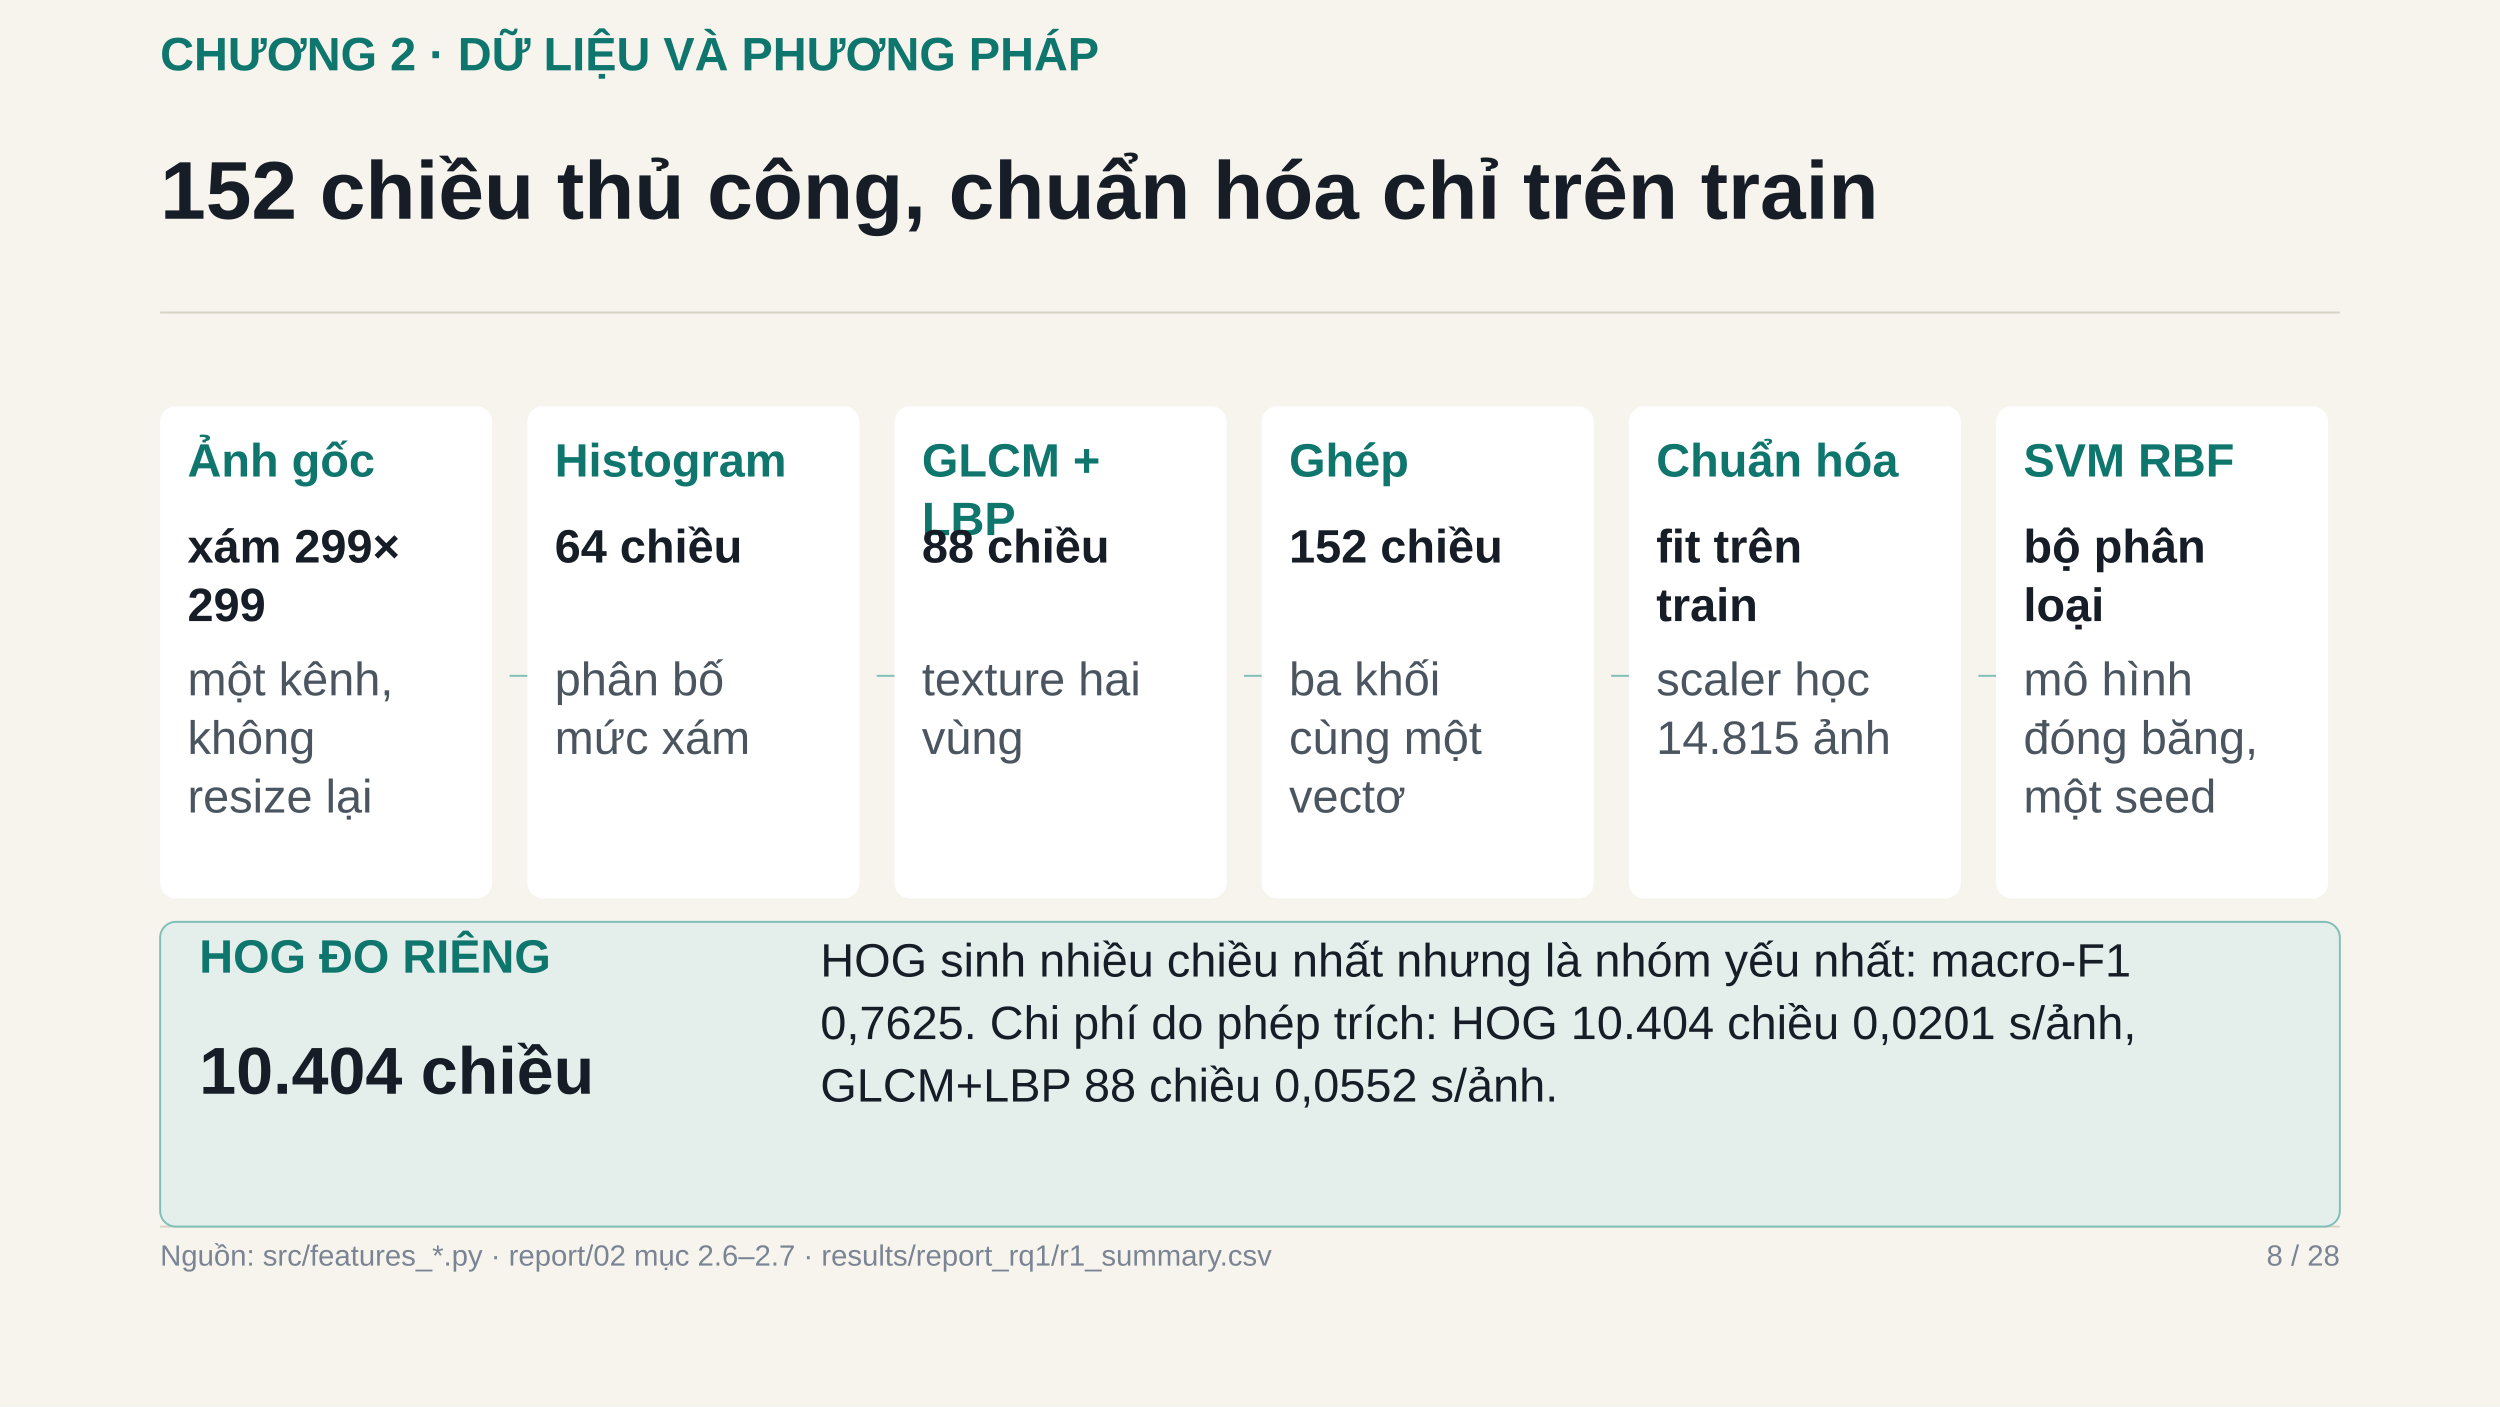
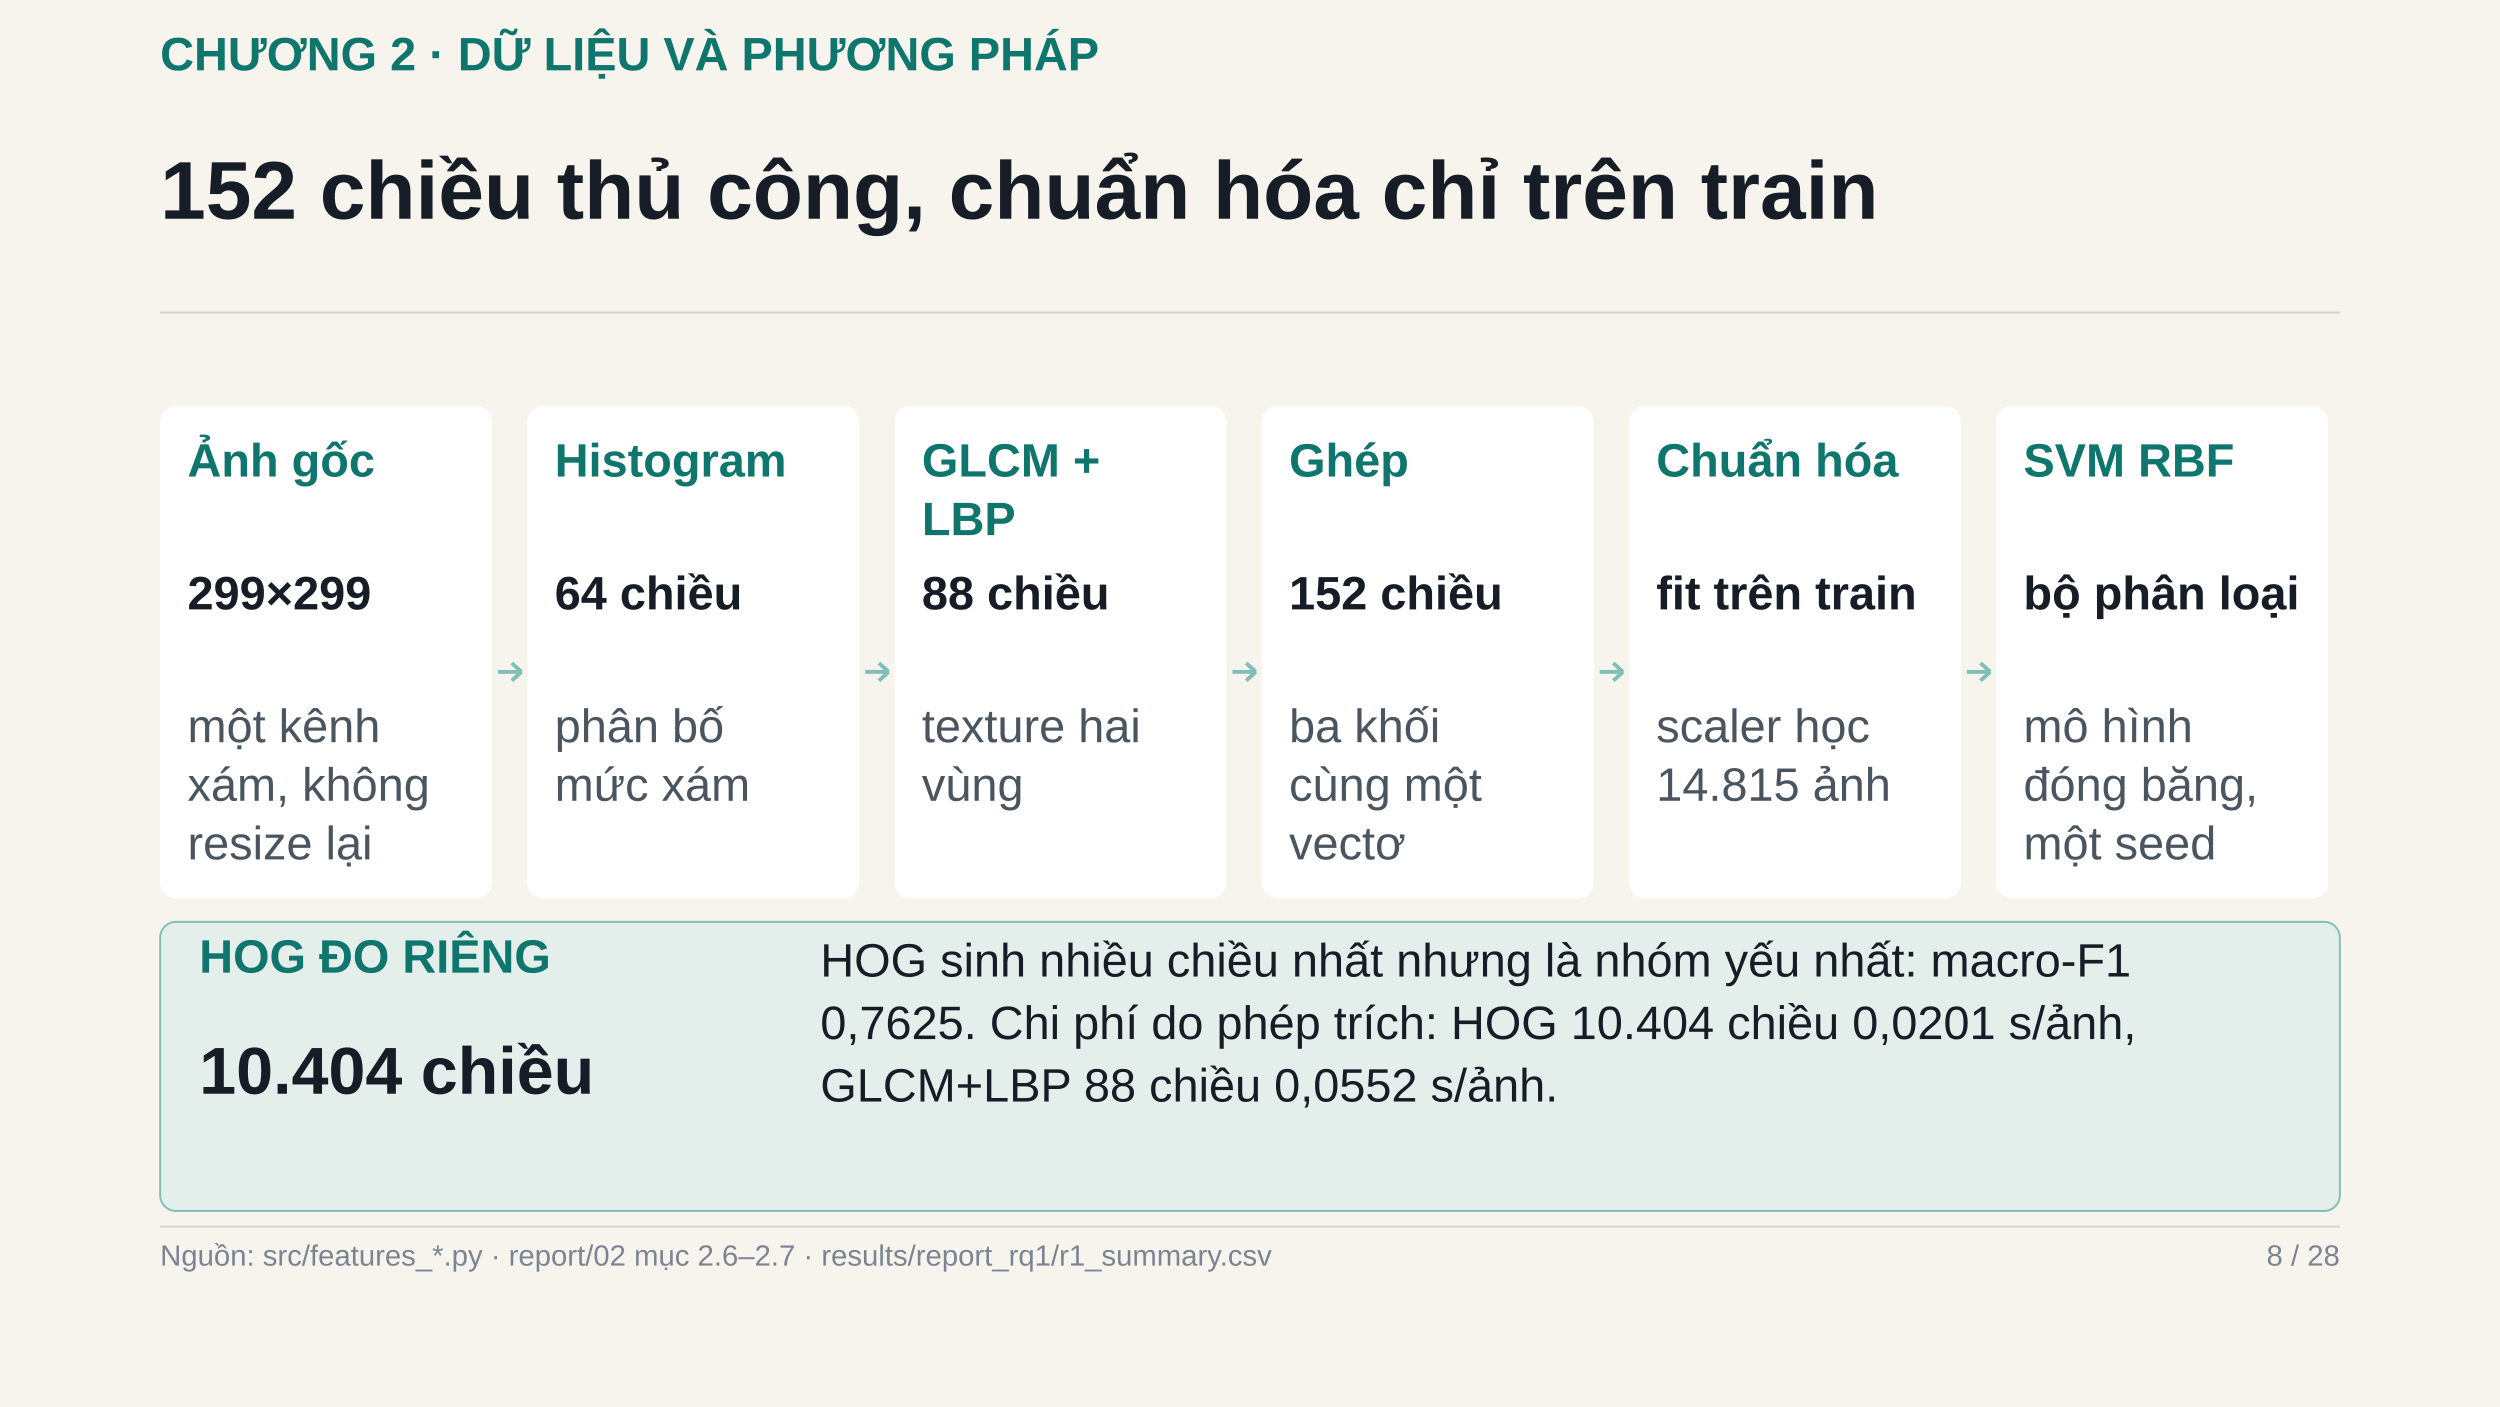
<svg xmlns="http://www.w3.org/2000/svg" width="1280" height="720" viewBox="0 0 1280 720" lang="vi-VN" font-family="Segoe UI, Arial, sans-serif" data-pptx-master="cxr_content_master" data-pptx-master-name="Nội dung CXR" data-pptx-layout="title_content" data-pptx-layout-name="Tiêu đề và nội dung">
  <rect id="master-background" x="0" y="0" width="1280" height="720" fill="#F7F4EE" data-pptx-layer="master" data-pptx-editable="false" />
  <line id="master-header-rule" x1="82" y1="160" x2="1198" y2="160" stroke="#D8D2C4" stroke-width="1" data-pptx-layer="master" data-pptx-editable="false" />
  <line id="master-footer-rule" x1="82" y1="628" x2="1198" y2="628" stroke="#D8D2C4" stroke-width="1" data-pptx-layer="master" data-pptx-editable="false" />
  <g id="08-kicker" data-pptx-bounds="82 14 516 31">
    <text id="08-kicker-text" x="82" y="36" font-size="24" fill="#0F766E" font-weight="700">
      <tspan x="82" y="36" fill="#0F766E" font-size="24">CHƯƠNG 2 · DỮ LIỆU VÀ PHƯƠNG PHÁP</tspan>
    </text>
  </g>
  <g id="title-slot" data-pptx-placeholder="title" data-pptx-idx="0" data-pptx-bounds="82 57 1116 97">
    <text id="08-title-slot-carrier" x="82" y="112" font-size="42" fill="#161D26" data-pptx-carrier="true" font-weight="700">
      <tspan x="82">152 chiều thủ công, chuẩn hóa chỉ trên train</tspan>
    </text>
  </g>
  <g id="08-st0" data-pptx-bounds="82 208 170 252">
    <rect id="08-st0-card" x="82" y="208" width="170" height="252" fill="#FFFFFF" rx="8" />
    <g id="08-st0-name" data-pptx-bounds="96 222 102 31">
      <text id="08-st0-name-text" x="96" y="244" font-size="24" fill="#0F766E" font-weight="700">
        <tspan x="96" y="244" fill="#0F766E" font-size="24">Ảnh gốc</tspan>
      </text>
    </g>
-     <g id="08-st0-val" data-pptx-bounds="96 266 144 61">
-       <text id="08-st0-val-text" x="96" y="288" font-size="24" fill="#161D26" font-weight="700">
-         <tspan x="96" y="288" fill="#161D26" font-size="24">xám 299×</tspan>
-         <tspan x="96" y="318" fill="#161D26" font-size="24">299</tspan>
+     <g id="08-st0-val" data-pptx-bounds="96 290 107 31">
+       <text id="08-st0-val-text" x="96" y="312" font-size="24" fill="#161D26" font-weight="700">
+         <tspan x="96" y="312" fill="#161D26" font-size="24">299×299</tspan>
      </text>
    </g>
-     <g id="08-st0-note" data-pptx-bounds="96 334 144 91">
-       <text id="08-st0-note-text" x="96" y="356" font-size="24" fill="#4A5560">
-         <tspan x="96" y="356" fill="#4A5560" font-size="24">một kênh,</tspan>
-         <tspan x="96" y="386" fill="#4A5560" font-size="24">không</tspan>
-         <tspan x="96" y="416" fill="#4A5560" font-size="24">resize lại</tspan>
+     <g id="08-st0-note" data-pptx-bounds="96 358 144 91">
+       <text id="08-st0-note-text" x="96" y="380" font-size="24" fill="#4A5560">
+         <tspan x="96" y="380" fill="#4A5560" font-size="24">một kênh</tspan>
+         <tspan x="96" y="410" fill="#4A5560" font-size="24">xám, không</tspan>
+         <tspan x="96" y="440" fill="#4A5560" font-size="24">resize lại</tspan>
      </text>
    </g>
  </g>
-   <g id="08-st0-arrow" data-pptx-bounds="256 328 15 31">
-     <text id="08-st0-arrow-text" x="256" y="350" font-size="24" fill="#7FBFB6">
-       <tspan x="256" y="350" fill="#7FBFB6" font-size="24">→</tspan>
-     </text>
-   </g>
+   <line id="08-st0-arrow-shaft" x1="255" y1="344" x2="267" y2="344" stroke="#7FBFB6" stroke-width="2" />
+   <line id="08-st0-arrow-head1" x1="262" y1="339.5" x2="267" y2="344" stroke="#7FBFB6" stroke-width="2" />
+   <line id="08-st0-arrow-head2" x1="262" y1="348.5" x2="267" y2="344" stroke="#7FBFB6" stroke-width="2" />
  <g id="08-st1" data-pptx-bounds="270 208 170 252">
    <rect id="08-st1-card" x="270" y="208" width="170" height="252" fill="#FFFFFF" rx="8" />
    <g id="08-st1-name" data-pptx-bounds="284 222 129 31">
      <text id="08-st1-name-text" x="284" y="244" font-size="24" fill="#0F766E" font-weight="700">
        <tspan x="284" y="244" fill="#0F766E" font-size="24">Histogram</tspan>
      </text>
    </g>
-     <g id="08-st1-val" data-pptx-bounds="284 266 102 31">
-       <text id="08-st1-val-text" x="284" y="288" font-size="24" fill="#161D26" font-weight="700">
-         <tspan x="284" y="288" fill="#161D26" font-size="24">64 chiều</tspan>
+     <g id="08-st1-val" data-pptx-bounds="284 290 102 31">
+       <text id="08-st1-val-text" x="284" y="312" font-size="24" fill="#161D26" font-weight="700">
+         <tspan x="284" y="312" fill="#161D26" font-size="24">64 chiều</tspan>
      </text>
    </g>
-     <g id="08-st1-note" data-pptx-bounds="284 334 144 61">
-       <text id="08-st1-note-text" x="284" y="356" font-size="24" fill="#4A5560">
-         <tspan x="284" y="356" fill="#4A5560" font-size="24">phân bố</tspan>
-         <tspan x="284" y="386" fill="#4A5560" font-size="24">mức xám</tspan>
+     <g id="08-st1-note" data-pptx-bounds="284 358 144 61">
+       <text id="08-st1-note-text" x="284" y="380" font-size="24" fill="#4A5560">
+         <tspan x="284" y="380" fill="#4A5560" font-size="24">phân bố</tspan>
+         <tspan x="284" y="410" fill="#4A5560" font-size="24">mức xám</tspan>
      </text>
    </g>
  </g>
-   <g id="08-st1-arrow" data-pptx-bounds="444 328 15 31">
-     <text id="08-st1-arrow-text" x="444" y="350" font-size="24" fill="#7FBFB6">
-       <tspan x="444" y="350" fill="#7FBFB6" font-size="24">→</tspan>
-     </text>
-   </g>
+   <line id="08-st1-arrow-shaft" x1="443" y1="344" x2="455" y2="344" stroke="#7FBFB6" stroke-width="2" />
+   <line id="08-st1-arrow-head1" x1="450" y1="339.5" x2="455" y2="344" stroke="#7FBFB6" stroke-width="2" />
+   <line id="08-st1-arrow-head2" x1="450" y1="348.5" x2="455" y2="344" stroke="#7FBFB6" stroke-width="2" />
  <g id="08-st2" data-pptx-bounds="458 208 170 252">
    <rect id="08-st2-card" x="458" y="208" width="170" height="252" fill="#FFFFFF" rx="8" />
    <g id="08-st2-name" data-pptx-bounds="472 222 144 61">
      <text id="08-st2-name-text" x="472" y="244" font-size="24" fill="#0F766E" font-weight="700">
        <tspan x="472" y="244" fill="#0F766E" font-size="24">GLCM +</tspan>
        <tspan x="472" y="274" fill="#0F766E" font-size="24">LBP</tspan>
      </text>
    </g>
-     <g id="08-st2-val" data-pptx-bounds="472 266 102 31">
-       <text id="08-st2-val-text" x="472" y="288" font-size="24" fill="#161D26" font-weight="700">
-         <tspan x="472" y="288" fill="#161D26" font-size="24">88 chiều</tspan>
+     <g id="08-st2-val" data-pptx-bounds="472 290 102 31">
+       <text id="08-st2-val-text" x="472" y="312" font-size="24" fill="#161D26" font-weight="700">
+         <tspan x="472" y="312" fill="#161D26" font-size="24">88 chiều</tspan>
      </text>
    </g>
-     <g id="08-st2-note" data-pptx-bounds="472 334 144 61">
-       <text id="08-st2-note-text" x="472" y="356" font-size="24" fill="#4A5560">
-         <tspan x="472" y="356" fill="#4A5560" font-size="24">texture hai</tspan>
-         <tspan x="472" y="386" fill="#4A5560" font-size="24">vùng</tspan>
+     <g id="08-st2-note" data-pptx-bounds="472 358 144 61">
+       <text id="08-st2-note-text" x="472" y="380" font-size="24" fill="#4A5560">
+         <tspan x="472" y="380" fill="#4A5560" font-size="24">texture hai</tspan>
+         <tspan x="472" y="410" fill="#4A5560" font-size="24">vùng</tspan>
      </text>
    </g>
  </g>
-   <g id="08-st2-arrow" data-pptx-bounds="632 328 15 31">
-     <text id="08-st2-arrow-text" x="632" y="350" font-size="24" fill="#7FBFB6">
-       <tspan x="632" y="350" fill="#7FBFB6" font-size="24">→</tspan>
-     </text>
-   </g>
+   <line id="08-st2-arrow-shaft" x1="631" y1="344" x2="643" y2="344" stroke="#7FBFB6" stroke-width="2" />
+   <line id="08-st2-arrow-head1" x1="638" y1="339.5" x2="643" y2="344" stroke="#7FBFB6" stroke-width="2" />
+   <line id="08-st2-arrow-head2" x1="638" y1="348.5" x2="643" y2="344" stroke="#7FBFB6" stroke-width="2" />
  <g id="08-st3" data-pptx-bounds="646 208 170 252">
    <rect id="08-st3-card" x="646" y="208" width="170" height="252" fill="#FFFFFF" rx="8" />
    <g id="08-st3-name" data-pptx-bounds="660 222 65 31">
      <text id="08-st3-name-text" x="660" y="244" font-size="24" fill="#0F766E" font-weight="700">
        <tspan x="660" y="244" fill="#0F766E" font-size="24">Ghép</tspan>
      </text>
    </g>
-     <g id="08-st3-val" data-pptx-bounds="660 266 116 31">
-       <text id="08-st3-val-text" x="660" y="288" font-size="24" fill="#161D26" font-weight="700">
-         <tspan x="660" y="288" fill="#161D26" font-size="24">152 chiều</tspan>
+     <g id="08-st3-val" data-pptx-bounds="660 290 116 31">
+       <text id="08-st3-val-text" x="660" y="312" font-size="24" fill="#161D26" font-weight="700">
+         <tspan x="660" y="312" fill="#161D26" font-size="24">152 chiều</tspan>
      </text>
    </g>
-     <g id="08-st3-note" data-pptx-bounds="660 334 144 91">
-       <text id="08-st3-note-text" x="660" y="356" font-size="24" fill="#4A5560">
-         <tspan x="660" y="356" fill="#4A5560" font-size="24">ba khối</tspan>
-         <tspan x="660" y="386" fill="#4A5560" font-size="24">cùng một</tspan>
-         <tspan x="660" y="416" fill="#4A5560" font-size="24">vectơ</tspan>
+     <g id="08-st3-note" data-pptx-bounds="660 358 144 91">
+       <text id="08-st3-note-text" x="660" y="380" font-size="24" fill="#4A5560">
+         <tspan x="660" y="380" fill="#4A5560" font-size="24">ba khối</tspan>
+         <tspan x="660" y="410" fill="#4A5560" font-size="24">cùng một</tspan>
+         <tspan x="660" y="440" fill="#4A5560" font-size="24">vectơ</tspan>
      </text>
    </g>
  </g>
-   <g id="08-st3-arrow" data-pptx-bounds="820 328 15 31">
-     <text id="08-st3-arrow-text" x="820" y="350" font-size="24" fill="#7FBFB6">
-       <tspan x="820" y="350" fill="#7FBFB6" font-size="24">→</tspan>
-     </text>
-   </g>
+   <line id="08-st3-arrow-shaft" x1="819" y1="344" x2="831" y2="344" stroke="#7FBFB6" stroke-width="2" />
+   <line id="08-st3-arrow-head1" x1="826" y1="339.5" x2="831" y2="344" stroke="#7FBFB6" stroke-width="2" />
+   <line id="08-st3-arrow-head2" x1="826" y1="348.5" x2="831" y2="344" stroke="#7FBFB6" stroke-width="2" />
  <g id="08-st4" data-pptx-bounds="834 208 170 252">
    <rect id="08-st4-card" x="834" y="208" width="170" height="252" fill="#FFFFFF" rx="8" />
    <g id="08-st4-name" data-pptx-bounds="848 222 130 31">
      <text id="08-st4-name-text" x="848" y="244" font-size="24" fill="#0F766E" font-weight="700">
        <tspan x="848" y="244" fill="#0F766E" font-size="24">Chuẩn hóa</tspan>
      </text>
    </g>
-     <g id="08-st4-val" data-pptx-bounds="848 266 144 61">
-       <text id="08-st4-val-text" x="848" y="288" font-size="24" fill="#161D26" font-weight="700">
-         <tspan x="848" y="288" fill="#161D26" font-size="24">fit trên</tspan>
-         <tspan x="848" y="318" fill="#161D26" font-size="24">train</tspan>
+     <g id="08-st4-val" data-pptx-bounds="848 290 148 31">
+       <text id="08-st4-val-text" x="848" y="312" font-size="24" fill="#161D26" font-weight="700">
+         <tspan x="848" y="312" fill="#161D26" font-size="24">fit trên train</tspan>
      </text>
    </g>
-     <g id="08-st4-note" data-pptx-bounds="848 334 144 61">
-       <text id="08-st4-note-text" x="848" y="356" font-size="24" fill="#4A5560">
-         <tspan x="848" y="356" fill="#4A5560" font-size="24">scaler học</tspan>
-         <tspan x="848" y="386" fill="#4A5560" font-size="24">14.815 ảnh</tspan>
+     <g id="08-st4-note" data-pptx-bounds="848 358 144 61">
+       <text id="08-st4-note-text" x="848" y="380" font-size="24" fill="#4A5560">
+         <tspan x="848" y="380" fill="#4A5560" font-size="24">scaler học</tspan>
+         <tspan x="848" y="410" fill="#4A5560" font-size="24">14.815 ảnh</tspan>
      </text>
    </g>
  </g>
-   <g id="08-st4-arrow" data-pptx-bounds="1008 328 15 31">
-     <text id="08-st4-arrow-text" x="1008" y="350" font-size="24" fill="#7FBFB6">
-       <tspan x="1008" y="350" fill="#7FBFB6" font-size="24">→</tspan>
-     </text>
-   </g>
+   <line id="08-st4-arrow-shaft" x1="1007" y1="344" x2="1019" y2="344" stroke="#7FBFB6" stroke-width="2" />
+   <line id="08-st4-arrow-head1" x1="1014" y1="339.5" x2="1019" y2="344" stroke="#7FBFB6" stroke-width="2" />
+   <line id="08-st4-arrow-head2" x1="1014" y1="348.5" x2="1019" y2="344" stroke="#7FBFB6" stroke-width="2" />
  <g id="08-st5" data-pptx-bounds="1022 208 170 252">
    <rect id="08-st5-card" x="1022" y="208" width="170" height="252" fill="#FFFFFF" rx="8" />
    <g id="08-st5-name" data-pptx-bounds="1036 222 116 31">
      <text id="08-st5-name-text" x="1036" y="244" font-size="24" fill="#0F766E" font-weight="700">
        <tspan x="1036" y="244" fill="#0F766E" font-size="24">SVM RBF</tspan>
      </text>
    </g>
-     <g id="08-st5-val" data-pptx-bounds="1036 266 144 61">
-       <text id="08-st5-val-text" x="1036" y="288" font-size="24" fill="#161D26" font-weight="700">
-         <tspan x="1036" y="288" fill="#161D26" font-size="24">bộ phân</tspan>
-         <tspan x="1036" y="318" fill="#161D26" font-size="24">loại</tspan>
+     <g id="08-st5-val" data-pptx-bounds="1036 290 151 31">
+       <text id="08-st5-val-text" x="1036" y="312" font-size="24" fill="#161D26" font-weight="700">
+         <tspan x="1036" y="312" fill="#161D26" font-size="24">bộ phân loại</tspan>
      </text>
    </g>
-     <g id="08-st5-note" data-pptx-bounds="1036 334 144 91">
-       <text id="08-st5-note-text" x="1036" y="356" font-size="24" fill="#4A5560">
-         <tspan x="1036" y="356" fill="#4A5560" font-size="24">mô hình</tspan>
-         <tspan x="1036" y="386" fill="#4A5560" font-size="24">đóng băng,</tspan>
-         <tspan x="1036" y="416" fill="#4A5560" font-size="24">một seed</tspan>
+     <g id="08-st5-note" data-pptx-bounds="1036 358 144 91">
+       <text id="08-st5-note-text" x="1036" y="380" font-size="24" fill="#4A5560">
+         <tspan x="1036" y="380" fill="#4A5560" font-size="24">mô hình</tspan>
+         <tspan x="1036" y="410" fill="#4A5560" font-size="24">đóng băng,</tspan>
+         <tspan x="1036" y="440" fill="#4A5560" font-size="24">một seed</tspan>
      </text>
    </g>
  </g>
-   <g id="08-hog-band" data-pptx-bounds="82 472 1116 156">
-     <rect id="08-hog-band-card" x="82" y="472" width="1116" height="156" fill="#E4EFEC" rx="8" stroke="#7FBFB6" stroke-width="1" />
+   <g id="08-hog-band" data-pptx-bounds="82 472 1116 148">
+     <rect id="08-hog-band-card" x="82" y="472" width="1116" height="148" fill="#E4EFEC" rx="8" stroke="#7FBFB6" stroke-width="1" />
    <g id="08-hog-tag" data-pptx-bounds="102 476 197 31">
      <text id="08-hog-tag-text" x="102" y="498" font-size="24" fill="#0F766E" font-weight="700">
        <tspan x="102" y="498" fill="#0F766E" font-size="24">HOG ĐO RIÊNG</tspan>
      </text>
    </g>
    <g id="08-hog-num" data-pptx-bounds="102 530 215 44">
      <text id="08-hog-num-text" x="102" y="560" font-size="34" fill="#161D26" font-weight="700">
        <tspan x="102" y="560" fill="#161D26" font-size="34">10.404 chiều</tspan>
      </text>
    </g>
    <g id="08-hog-note" data-pptx-bounds="420 478 748 95">
      <text id="08-hog-note-text" x="420" y="500" font-size="24" fill="#161D26">
        <tspan x="420" y="500" fill="#161D26" font-size="24">HOG sinh nhiều chiều nhất nhưng là nhóm yếu nhất: macro-F1</tspan>
        <tspan x="420" y="532" fill="#161D26" font-size="24">0,7625. Chi phí do phép trích: HOG 10.404 chiều 0,0201 s/ảnh,</tspan>
        <tspan x="420" y="564" fill="#161D26" font-size="24">GLCM+LBP 88 chiều 0,0552 s/ảnh.</tspan>
      </text>
    </g>
  </g>
  <g id="footer-slot" data-pptx-placeholder="footer" data-pptx-idx="1" data-pptx-bounds="82 634 900 24">
    <text id="08-footer-carrier-carrier" x="82" y="648" font-size="15" fill="#7A8493" data-pptx-carrier="true">
      <tspan x="82" y="648" fill="#7A8493" font-size="15">Nguồn: src/features_*.py · report/02 mục 2.6–2.7 · results/report_rq1/r1_summary.csv</tspan>
    </text>
  </g>
  <g id="slide-number-slot" data-pptx-placeholder="slide-number" data-pptx-idx="2" data-pptx-bounds="998 634 200 24">
    <text id="08-page-number-carrier-carrier" x="1198" y="648" font-size="15" fill="#7A8493" text-anchor="end" data-pptx-carrier="true">
      <tspan x="1198" y="648" fill="#7A8493" font-size="15">8 / 28</tspan>
    </text>
  </g>
</svg>
